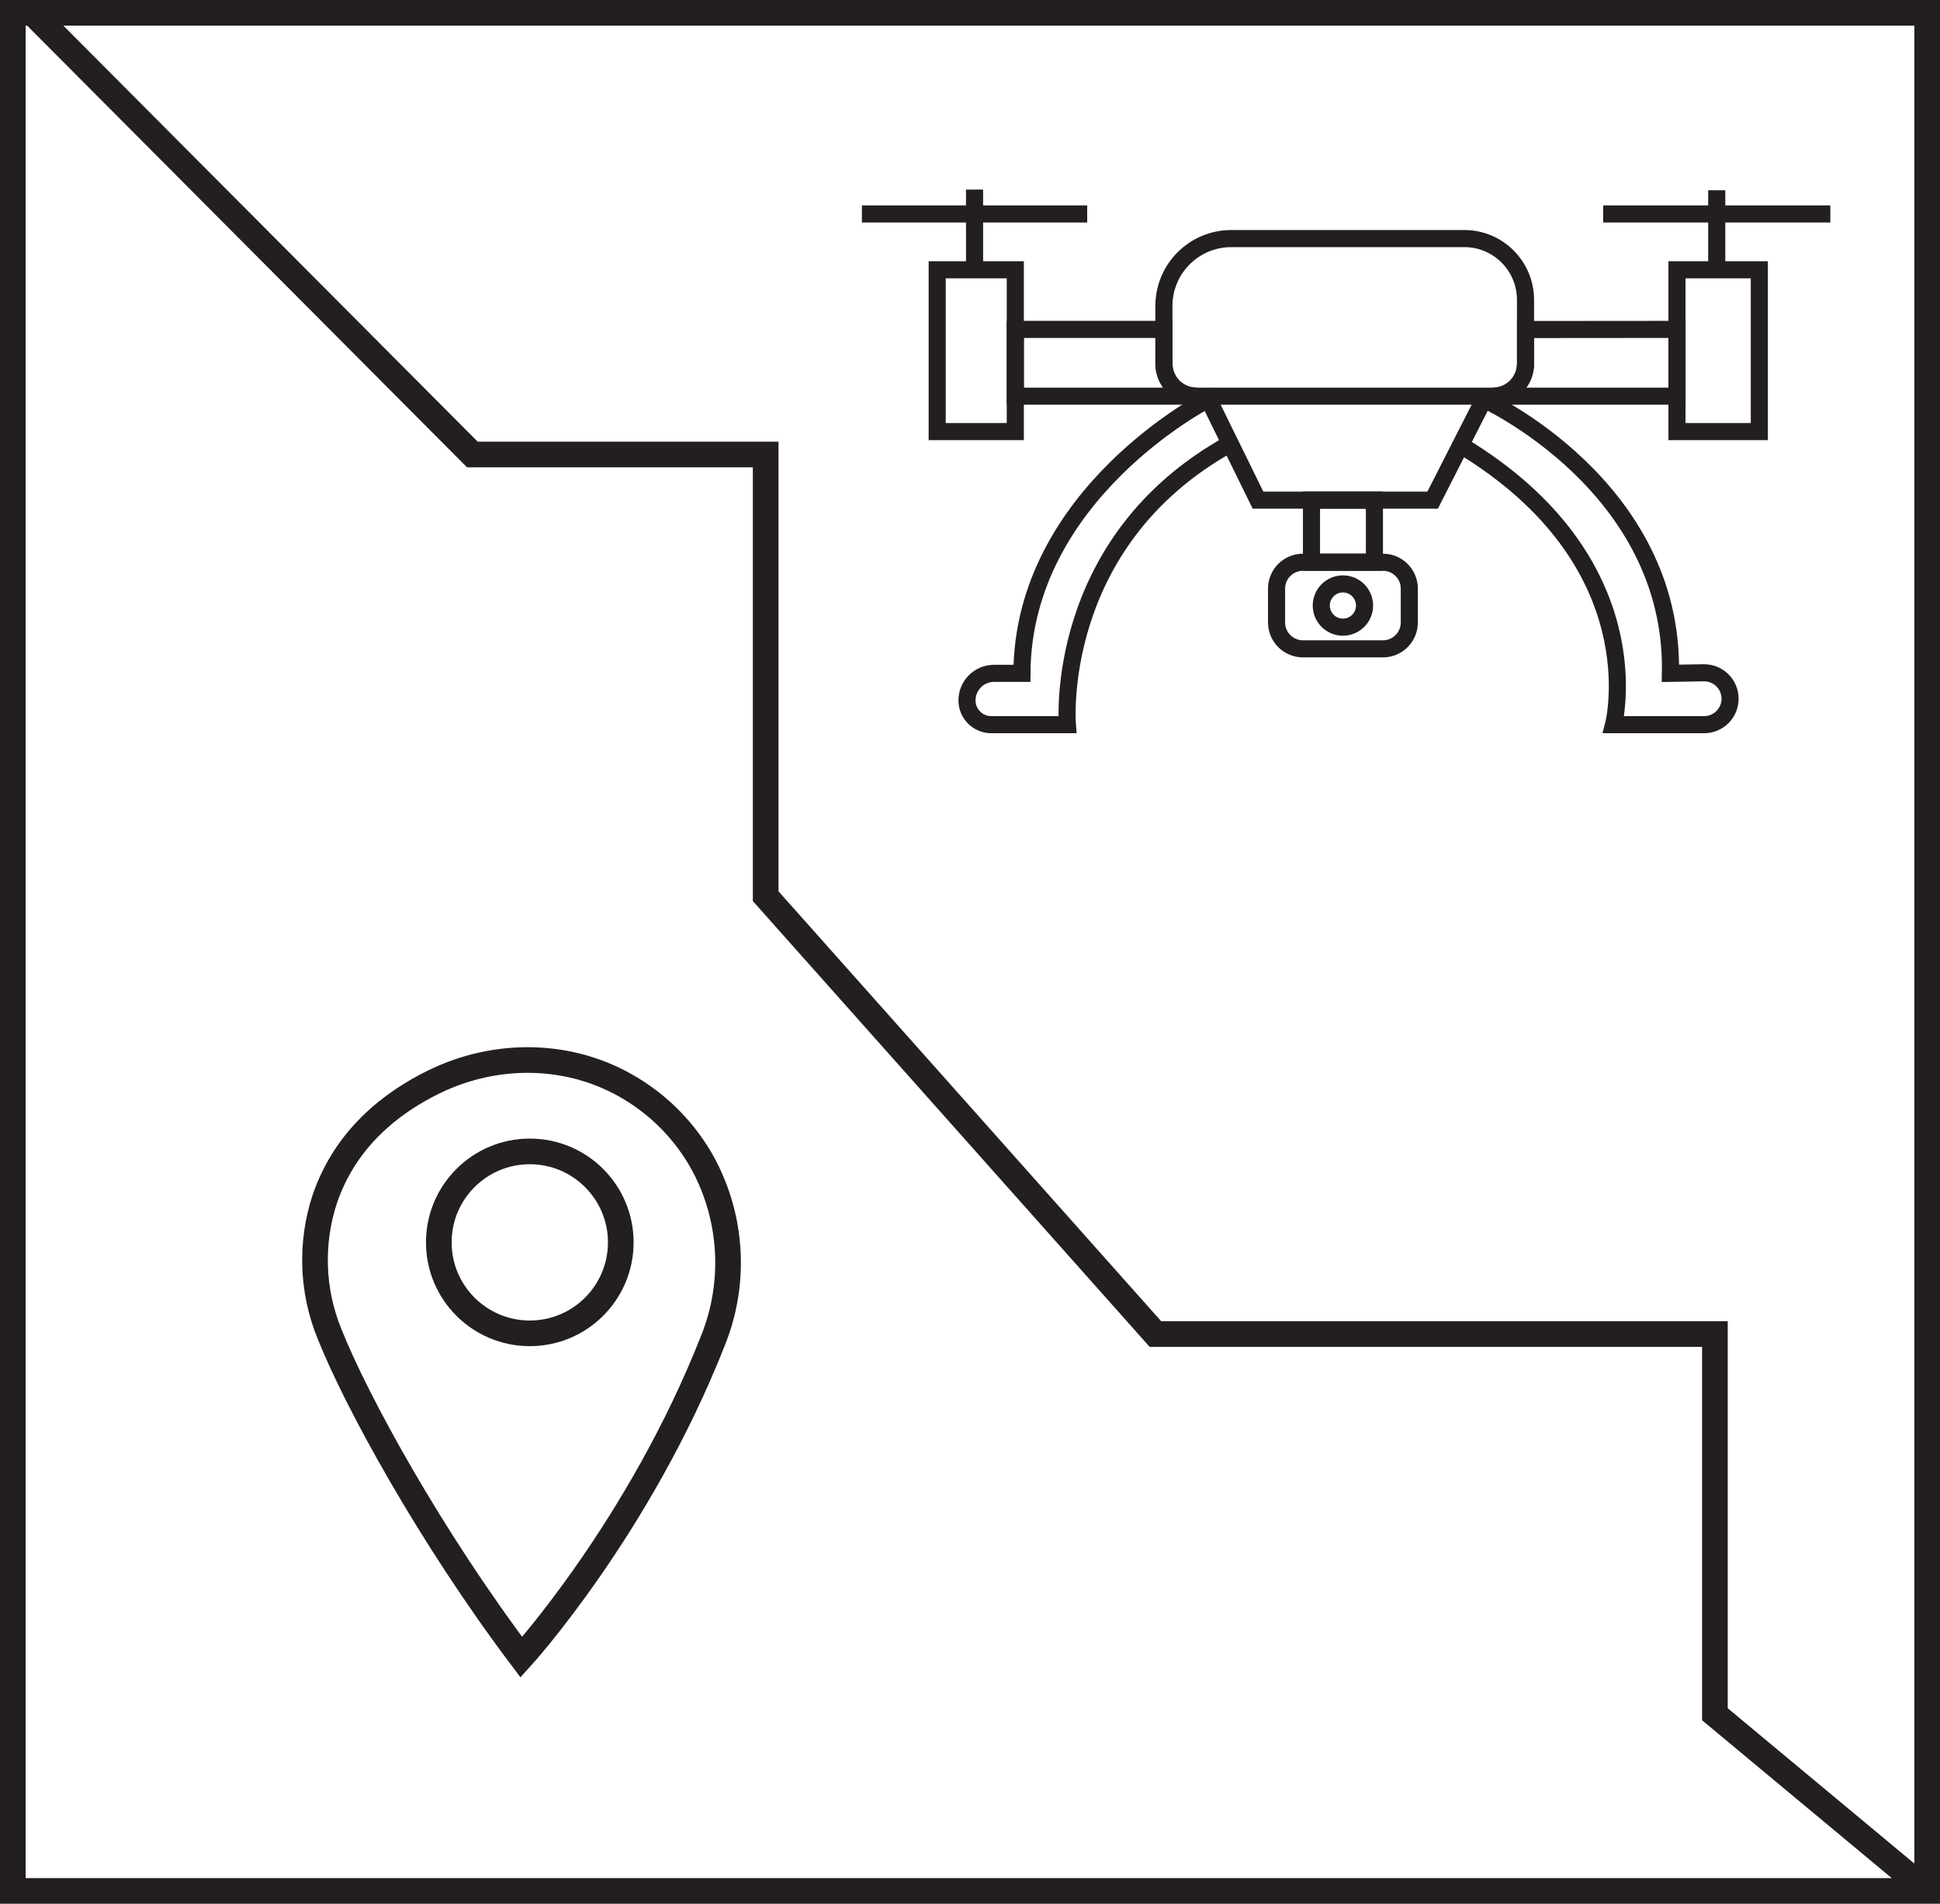
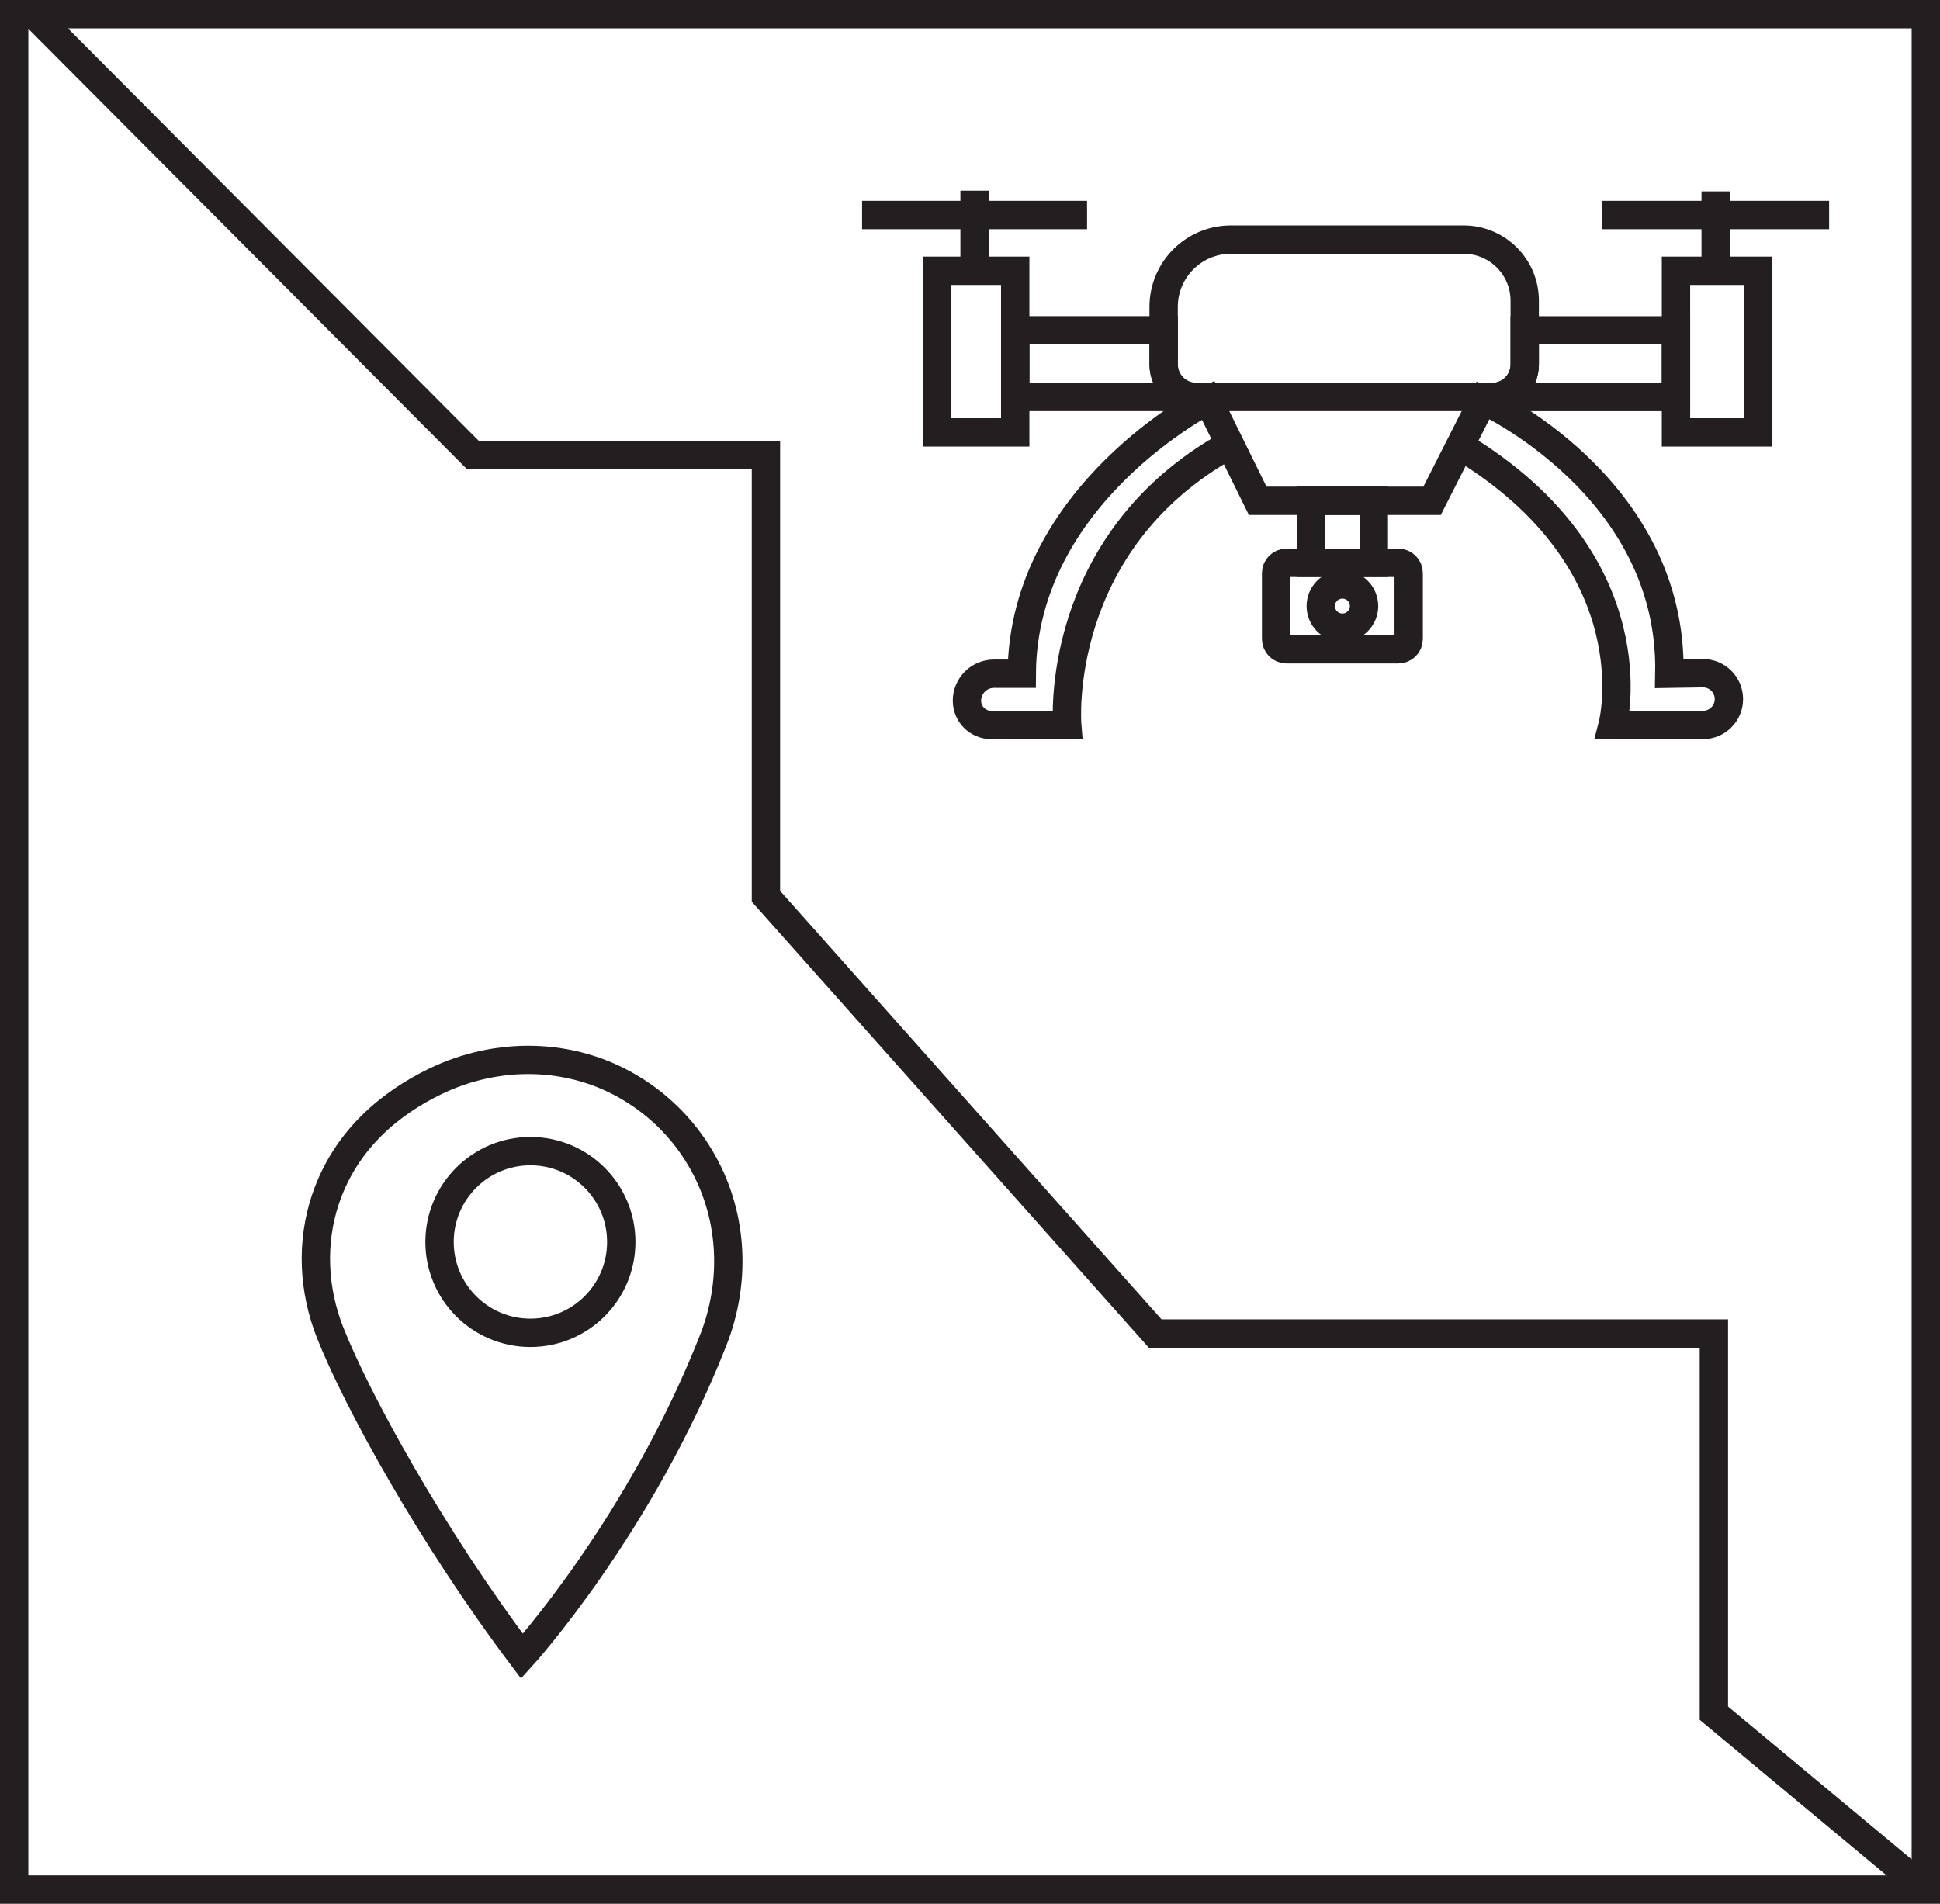
- <svg xmlns="http://www.w3.org/2000/svg" id="Layer_2" data-name="Layer 2" viewBox="0 0 453.77 445.36">
+ <svg xmlns="http://www.w3.org/2000/svg" id="Layer_2" data-name="Layer 2" viewBox="0 0 1163.2 1141.67">
  <defs>
-     <style>.cls-1,.cls-2{fill:none;stroke:#231f20;stroke-miterlimit:10;}.cls-1{stroke-width:6px;}.cls-2{stroke-width:4px;}</style>
+     <style>.cls-1{fill:none;stroke:#231f20;stroke-miterlimit:10;stroke-width:17px;}</style>
  </defs>
-   <rect class="cls-1" x="3" y="3" width="447.77" height="439.36" />
-   <polyline class="cls-1" points="7.6 3 110.49 106.33 179.09 106.33 179.09 209.65 270.25 312.08 401.12 312.08 401.12 401.03 450.77 442.36" />
-   <line class="cls-2" x1="201.6" y1="50.05" x2="254.3" y2="50.05" />
-   <line class="cls-2" x1="374.98" y1="50.05" x2="428.12" y2="50.05" />
-   <line class="cls-2" x1="227.95" y1="44.35" x2="227.95" y2="63.11" />
-   <line class="cls-2" x1="401.55" y1="44.51" x2="401.55" y2="62.78" />
-   <rect class="cls-2" x="219.21" y="63.11" width="18.27" height="37.86" />
-   <rect class="cls-2" x="392.25" y="63.11" width="19.26" height="37.86" />
-   <path class="cls-2" d="M343.57,187.3H301.23V171.68H336v8A7.6,7.6,0,0,0,343.57,187.3Z" transform="translate(-63.75 -94.62)" />
-   <path class="cls-2" d="M456,171.68V187.3H413a7.6,7.6,0,0,0,7.58-7.59v-8Z" transform="translate(-63.75 -94.62)" />
-   <path class="cls-2" d="M351.51,198.41c-41.63,23-38.1,65.74-38.1,65.74h-17.8a5.68,5.68,0,0,1-5.68-5.67h0a6.34,6.34,0,0,1,6.34-6.34h6.51C303,210.07,346.4,188,346.4,188L358,211.62h40.85l12-23.58s44.5,20.26,43.62,64.1l7.78-.13a6.08,6.08,0,0,1,6.17,6.07h0a6.07,6.07,0,0,1-6.07,6.07H441.16s9.85-37.95-35.76-65.4" transform="translate(-63.75 -94.62)" />
-   <rect class="cls-2" x="298.59" y="131.53" width="31.05" height="20.26" rx="6.17" />
-   <circle class="cls-2" cx="314.11" cy="141.66" r="5.06" />
-   <path class="cls-2" d="M420.57,164.71v15A7.6,7.6,0,0,1,413,187.3H343.57a7.6,7.6,0,0,1-7.58-7.59V166.15a15.77,15.77,0,0,1,15.72-15.72h54.58A14.33,14.33,0,0,1,420.57,164.71Z" transform="translate(-63.75 -94.62)" />
-   <rect class="cls-2" x="306.76" y="116.99" width="14.72" height="14.54" />
-   <path class="cls-1" d="M185.7,482.31s27.64-30.41,44.81-74.08a48.68,48.68,0,0,0-2.29-41.31,46.87,46.87,0,0,0-17.1-17.75c-13.93-8.38-31.22-8.6-45.83-1.48-10,4.88-20.76,13.25-25.58,27.46a45.61,45.61,0,0,0,1.09,31.46C147.14,422.57,164.53,454.21,185.7,482.31Z" transform="translate(-63.75 -94.62)" />
-   <circle class="cls-1" cx="123.92" cy="290.64" r="21.28" />
+   <rect class="cls-1" x="8.5" y="8.5" width="1146.2" height="1124.67" />
+   <polyline class="cls-1" points="20.27 8.5 283.66 272.99 459.25 272.99 459.25 537.49 692.61 799.68 1027.62 799.68 1027.62 1027.37 1154.7 1133.17" />
+   <line class="cls-1" x1="516.89" y1="128.93" x2="651.79" y2="128.93" />
+   <line class="cls-1" x1="960.69" y1="128.93" x2="1096.72" y2="128.93" />
+   <line class="cls-1" x1="584.34" y1="114.34" x2="584.34" y2="162.37" />
+   <line class="cls-1" x1="1028.7" y1="114.76" x2="1028.7" y2="161.52" />
+   <rect class="cls-1" x="561.95" y="162.37" width="46.76" height="96.92" />
+   <rect class="cls-1" x="1004.9" y="162.37" width="49.31" height="96.92" />
+   <path class="cls-1" d="M761.82,267.29H653.43v-40h89v20.56A19.46,19.46,0,0,0,761.82,267.29Z" transform="translate(-44.71 -29.24)" />
+   <path class="cls-1" d="M1049.61,227.32v40H939.51a19.47,19.47,0,0,0,19.41-19.41V227.32Z" transform="translate(-44.71 -29.24)" />
+   <path class="cls-1" d="M782.13,295.73C675.58,354.67,684.6,464,684.6,464H639a14.53,14.53,0,0,1-14.52-14.53h0a16.22,16.22,0,0,1,16.22-16.22h16.65C658,325.58,769.05,269.18,769.05,269.18l29.75,60.37H903.38L934,269.18S1047.91,321,1045.64,433.27l19.93-.32a15.54,15.54,0,0,1,15.78,15.53h0A15.54,15.54,0,0,1,1065.82,464h-54.19s25.21-97.14-91.55-167.42" transform="translate(-44.71 -29.24)" />
+   <rect class="cls-1" x="765.14" y="337.51" width="79.49" height="51.86" rx="6.17" />
+   <circle class="cls-1" cx="804.89" cy="363.44" r="12.97" />
+   <path class="cls-1" d="M958.92,209.47v38.41a19.47,19.47,0,0,1-19.41,19.41H761.82a19.46,19.46,0,0,1-19.41-19.41V213.16a40.36,40.36,0,0,1,40.24-40.25H922.36A36.67,36.67,0,0,1,958.92,209.47Z" transform="translate(-44.71 -29.24)" />
+   <rect class="cls-1" x="786.06" y="300.3" width="37.67" height="37.21" />
+   <path class="cls-1" d="M357.7,1022.47s70.75-77.84,114.69-189.64c13.54-34.46,12-73.34-5.85-105.75a120.08,120.08,0,0,0-43.78-45.42c-35.65-21.47-79.91-22-117.32-3.81-25.65,12.5-53.13,33.93-65.48,70.31-8.89,26.21-7.42,54.81,2.8,80.53C259,869.55,303.5,950.53,357.7,1022.47Z" transform="translate(-44.71 -29.24)" />
+   <circle class="cls-1" cx="318.03" cy="744.79" r="54.48" />
</svg>
